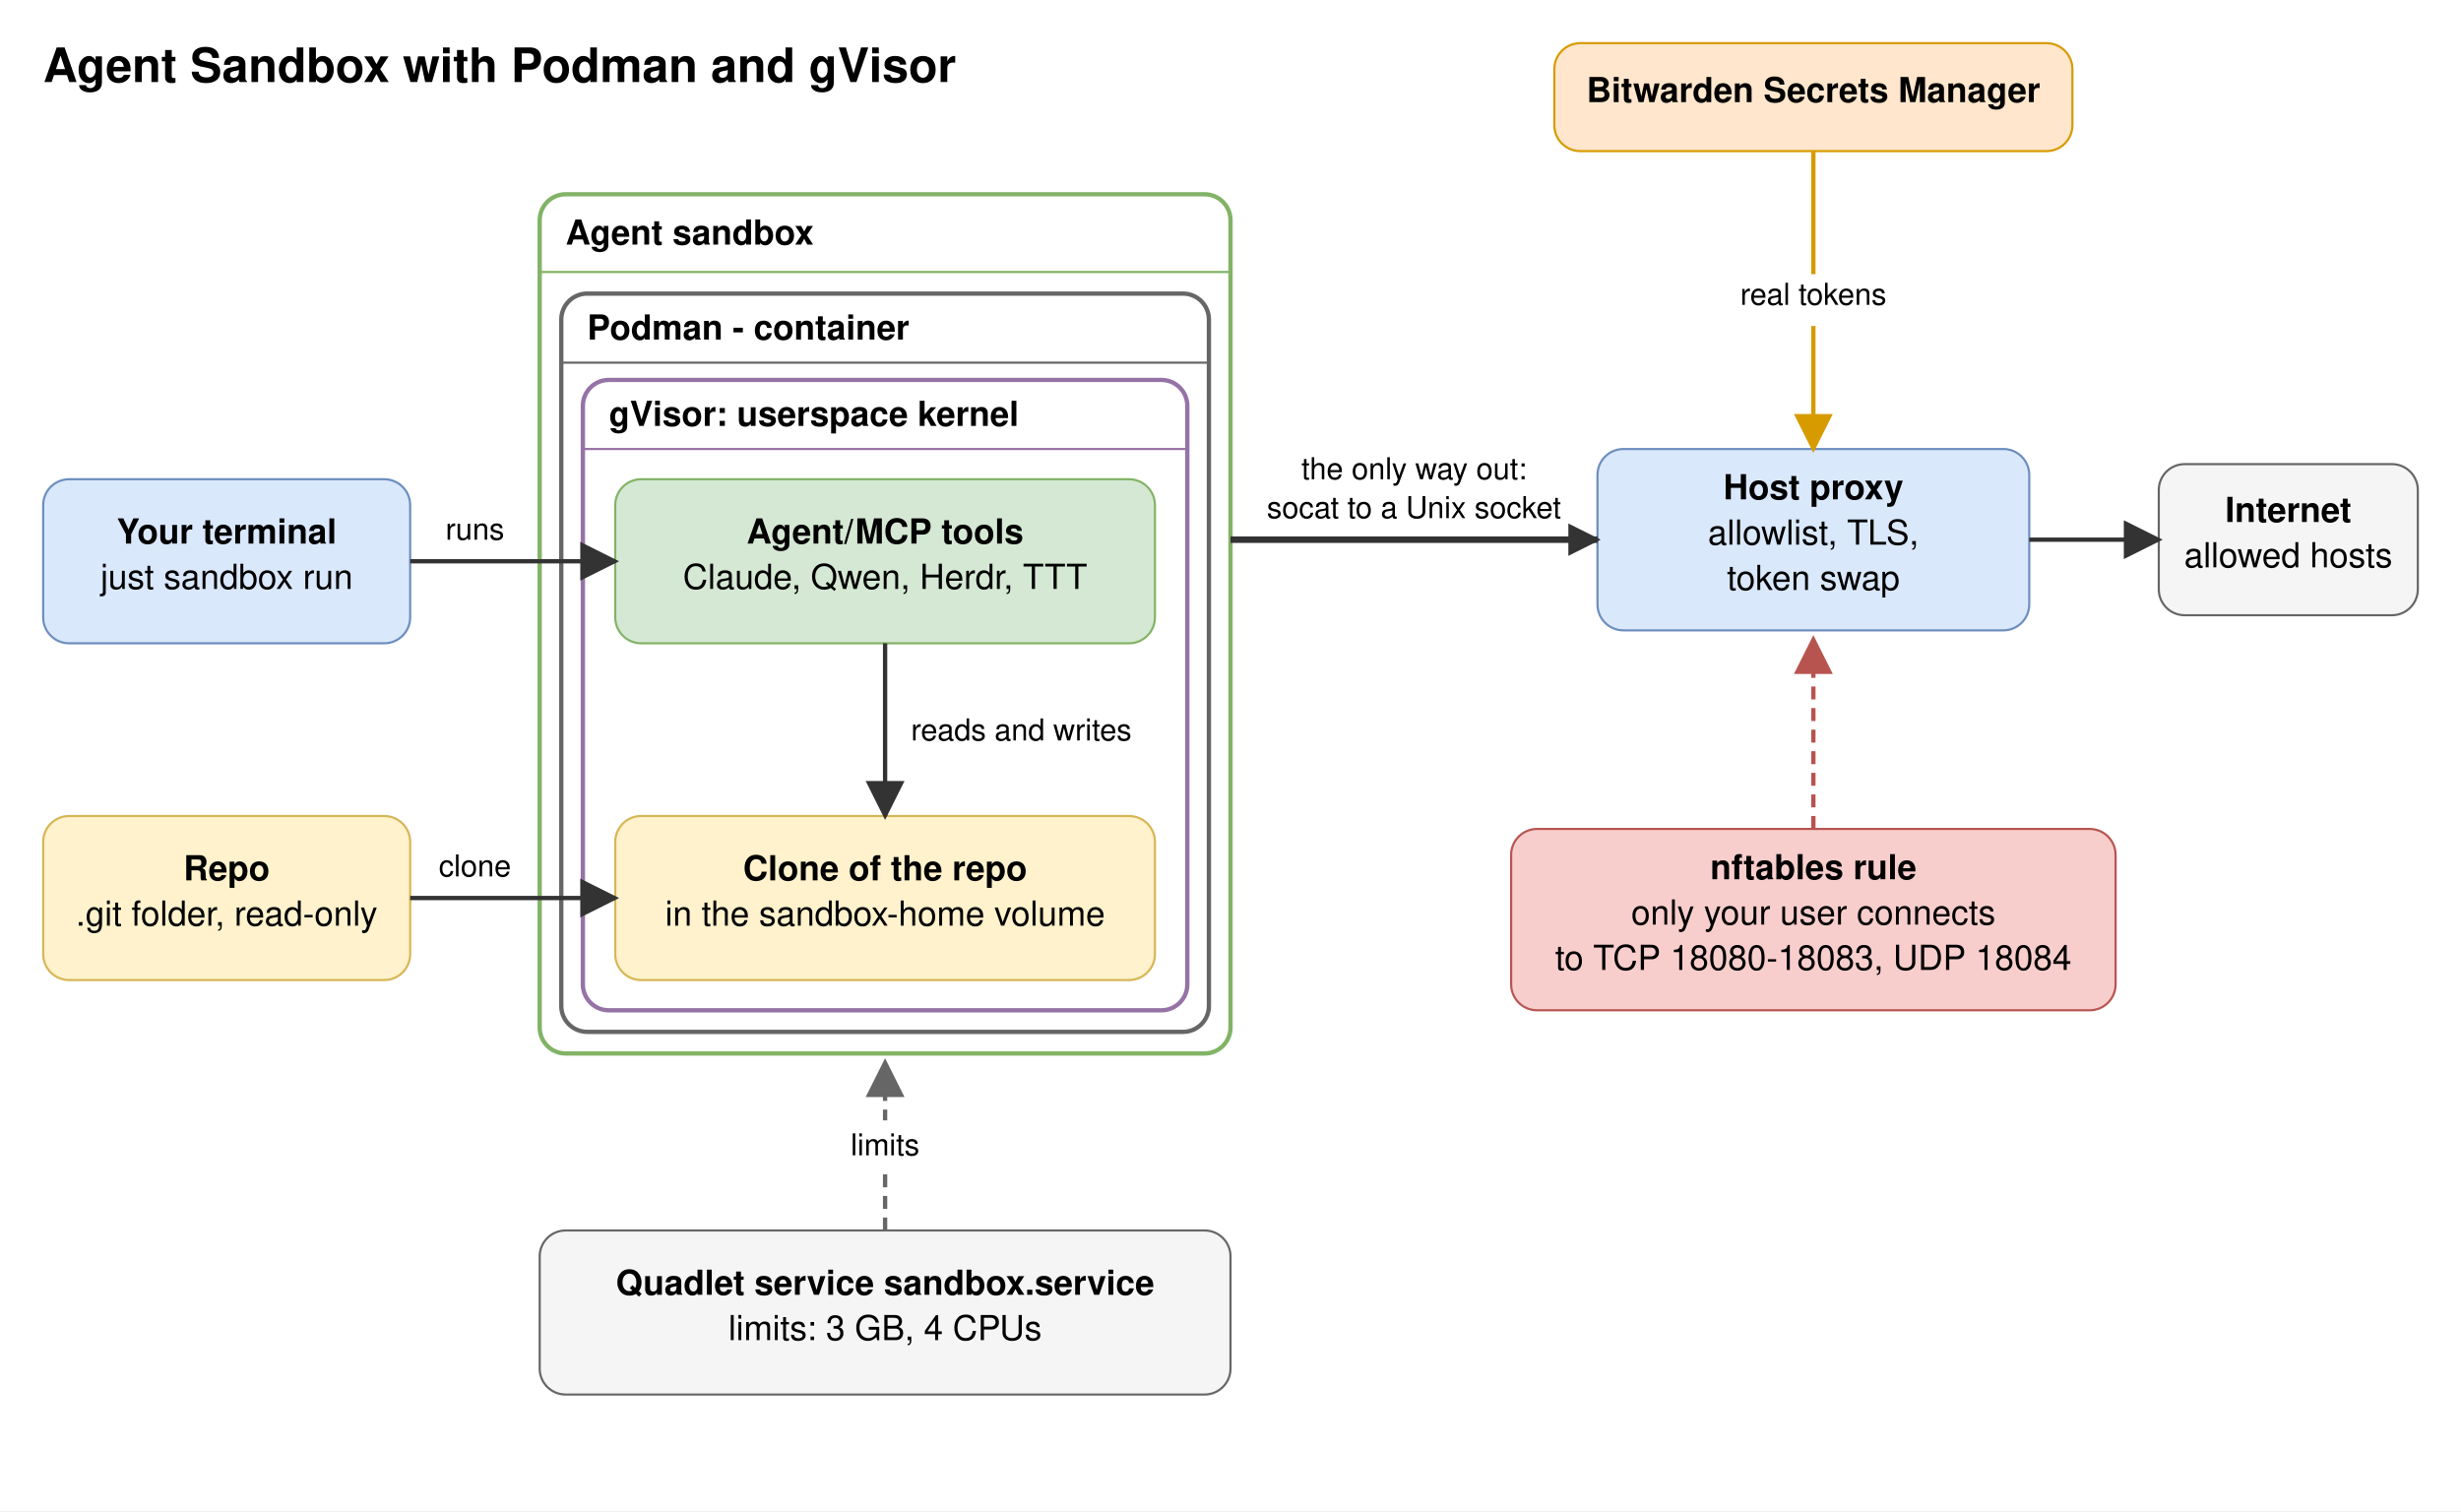
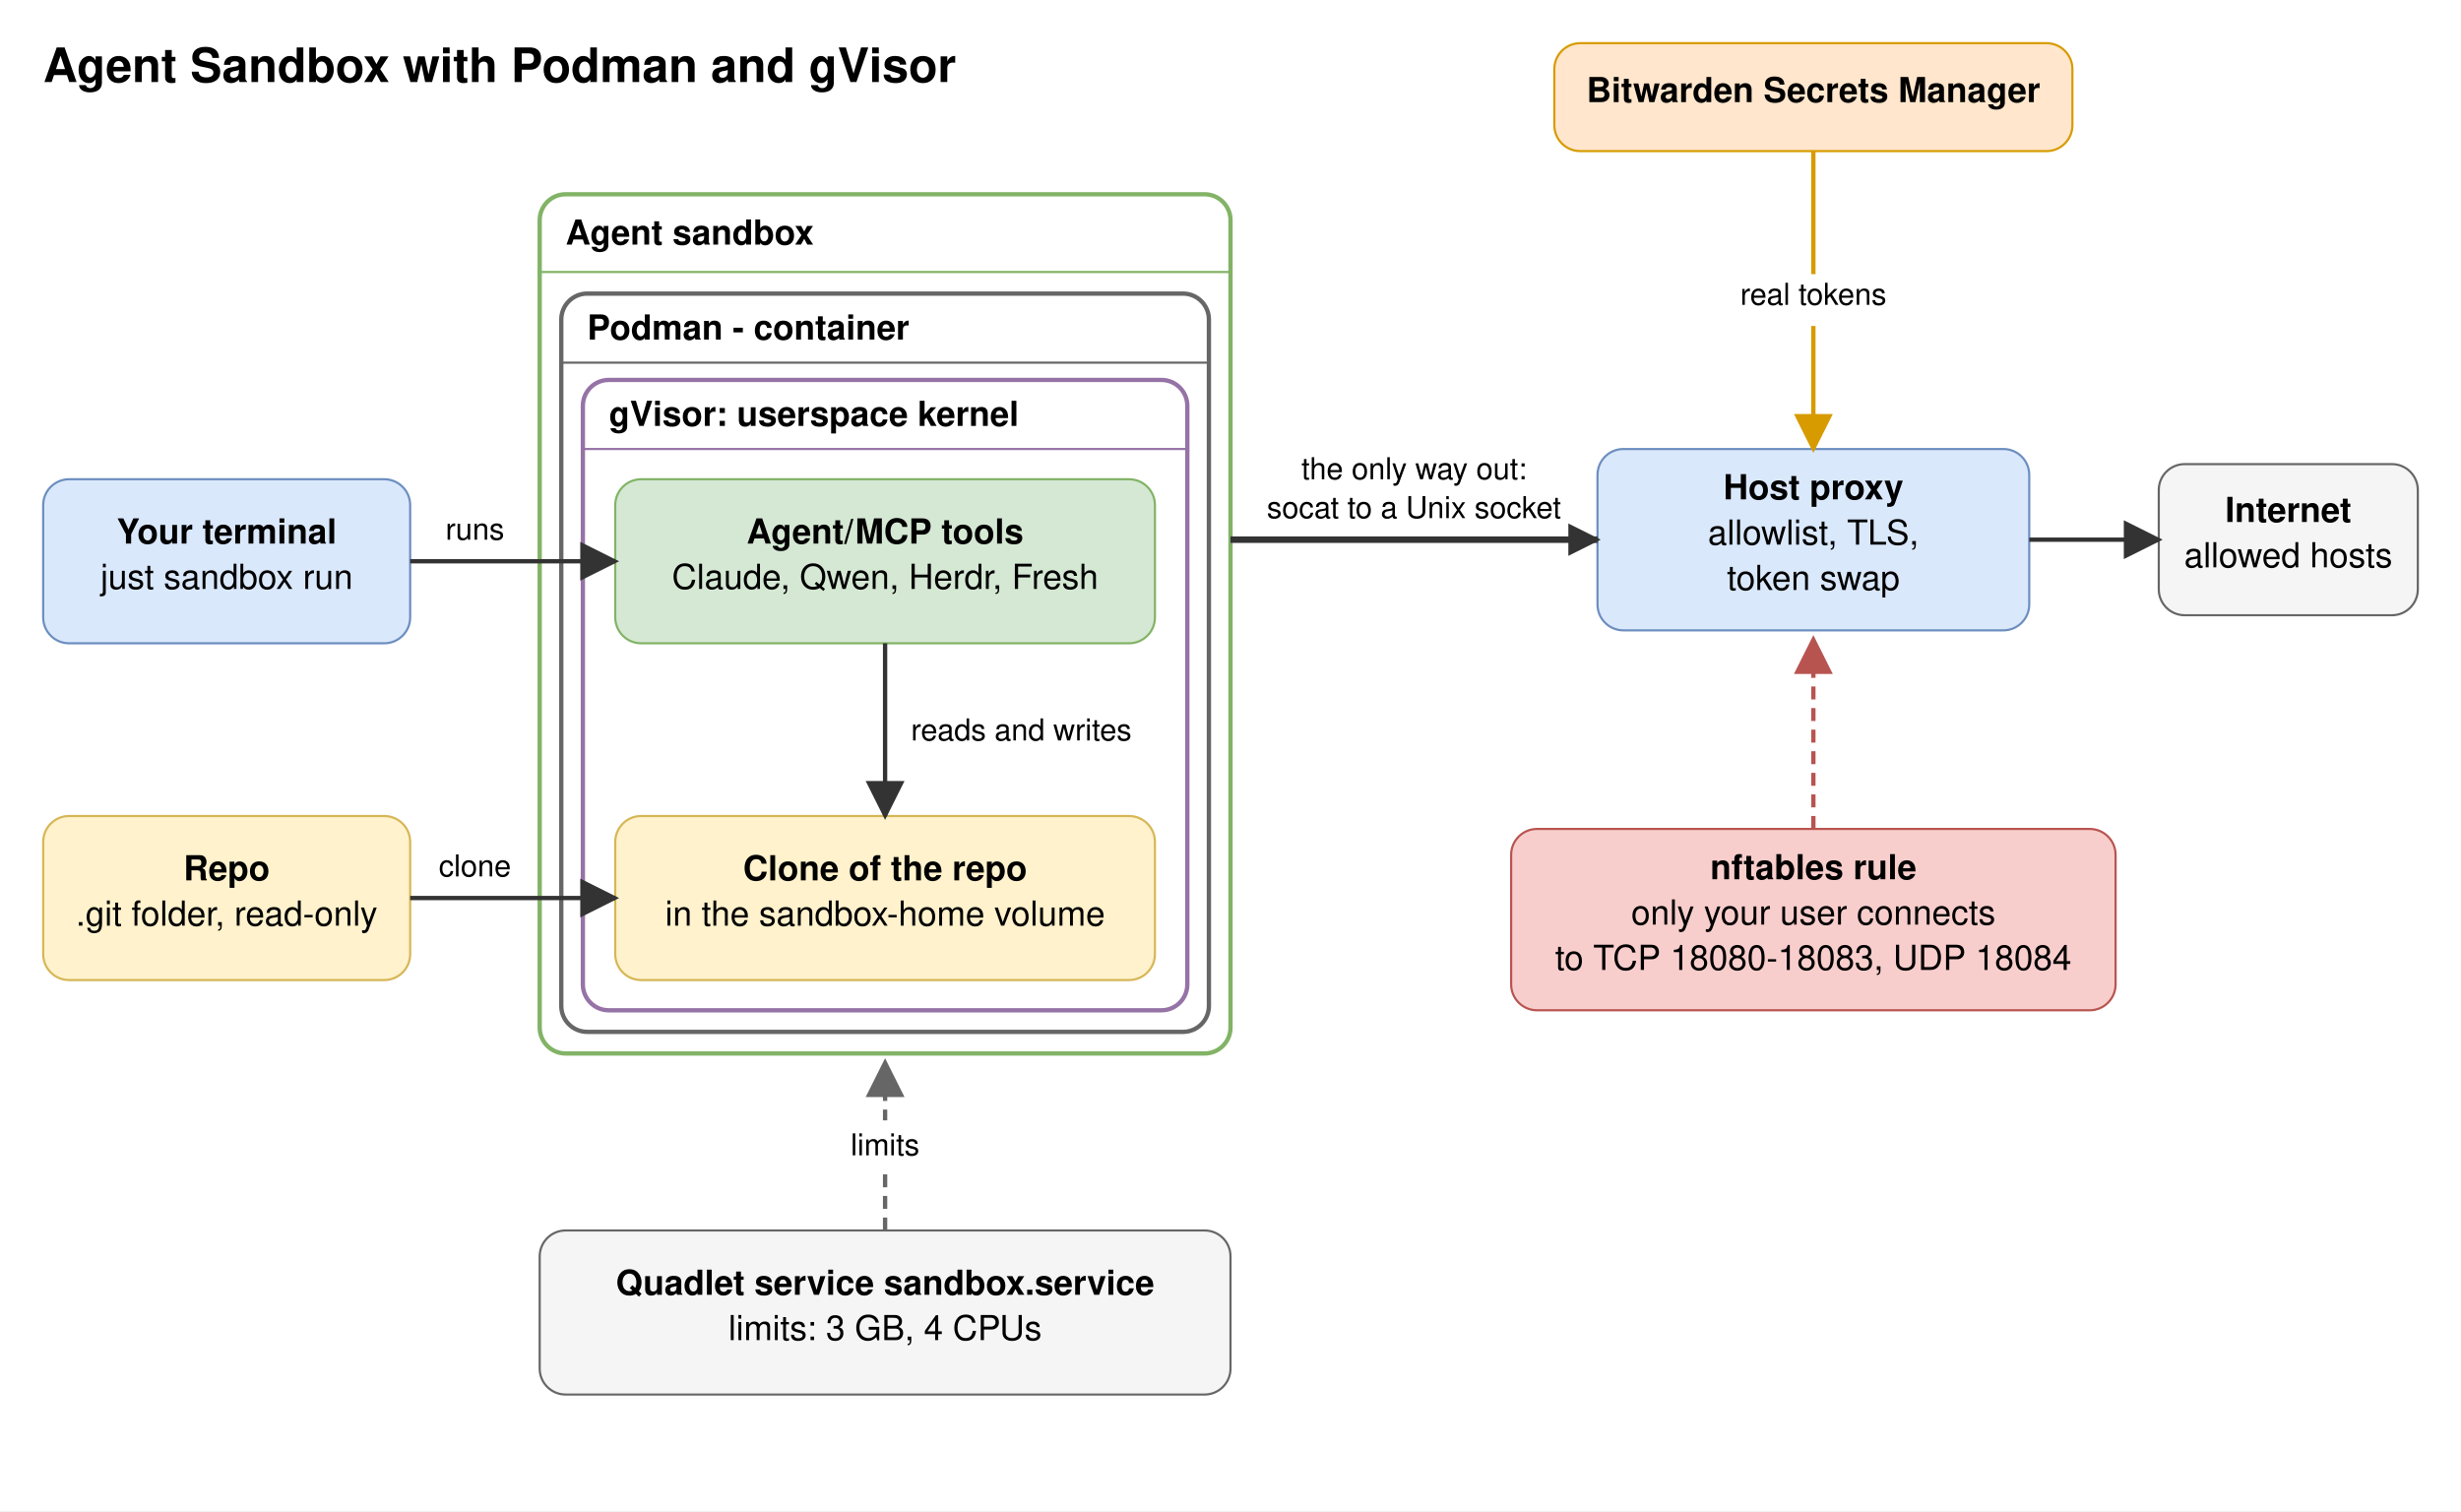
<svg xmlns="http://www.w3.org/2000/svg" version="1.1" width="1140" height="700" viewBox="0 0 1140 700" font-family="Helvetica, Arial, sans-serif">
  <defs>
    <marker id="a" viewBox="0 0 10 10" refX="9" refY="5" markerWidth="9" markerHeight="9" orient="auto">
      <path d="M0,0 L10,5 L0,10 z" fill="#333333" />
    </marker>
    <marker id="b" viewBox="0 0 10 10" refX="9" refY="5" markerWidth="5" markerHeight="5" orient="auto">
      <path d="M0,0 L10,5 L0,10 z" fill="#333333" />
    </marker>
    <marker id="o" viewBox="0 0 10 10" refX="9" refY="5" markerWidth="9" markerHeight="9" orient="auto">
      <path d="M0,0 L10,5 L0,10 z" fill="#d79b00" />
    </marker>
    <marker id="r" viewBox="0 0 10 10" refX="9" refY="5" markerWidth="9" markerHeight="9" orient="auto">
      <path d="M0,0 L10,5 L0,10 z" fill="#b85450" />
    </marker>
    <marker id="g" viewBox="0 0 10 10" refX="9" refY="5" markerWidth="9" markerHeight="9" orient="auto">
      <path d="M0,0 L10,5 L0,10 z" fill="#666666" />
    </marker>
  </defs>
  <rect x="0" y="0" width="1140" height="700" fill="#ffffff" />
  <text x="20" y="38" font-size="22" font-weight="bold" fill="#000000">Agent Sandbox with Podman and gVisor</text>
  <rect x="720" y="20" width="240" height="50" rx="12" fill="#ffe6cc" stroke="#d79b00" stroke-width="1" />
  <g font-size="16" text-anchor="middle" fill="#000000" font-weight="bold">
    <text x="840.0" y="47.3">Bitwarden Secrets Manager</text>
  </g>
  <rect x="20" y="222" width="170" height="76" rx="12" fill="#dae8fc" stroke="#6c8ebf" stroke-width="1" />
  <g font-size="16" text-anchor="middle" fill="#000000">
    <text x="105.0" y="251.8" font-weight="bold">Your terminal</text>
    <text x="105.0" y="272.8">just sandbox run</text>
  </g>
  <rect x="20" y="378" width="170" height="76" rx="12" fill="#fff2cc" stroke="#d6b656" stroke-width="1" />
  <g font-size="16" text-anchor="middle" fill="#000000">
    <text x="105.0" y="407.8" font-weight="bold">Repo</text>
    <text x="105.0" y="428.8">.git folder, read-only</text>
  </g>
  <rect x="250" y="90" width="320" height="398" rx="12" fill="#ffffff" stroke="#82b366" stroke-width="2" />
  <line x1="250" y1="126" x2="570" y2="126" stroke="#82b366" stroke-width="1" />
  <g font-size="16" text-anchor="start" fill="#000000" font-weight="bold">
    <text x="262" y="113.3">Agent sandbox</text>
  </g>
  <rect x="260" y="136" width="300" height="342" rx="12" fill="#ffffff" stroke="#666666" stroke-width="2" />
  <line x1="260" y1="168" x2="560" y2="168" stroke="#666666" stroke-width="1" />
  <g font-size="16" text-anchor="start" fill="#000000" font-weight="bold">
    <text x="272" y="157.3">Podman - container</text>
  </g>
  <rect x="270" y="176" width="280" height="292" rx="12" fill="#ffffff" stroke="#9673a6" stroke-width="2" />
  <line x1="270" y1="208" x2="550" y2="208" stroke="#9673a6" stroke-width="1" />
  <g font-size="16" text-anchor="start" fill="#000000" font-weight="bold">
    <text x="282" y="197.3">gVisor: userspace kernel</text>
  </g>
  <rect x="285" y="222" width="250" height="76" rx="12" fill="#d5e8d4" stroke="#82b366" stroke-width="1" />
  <g font-size="16" text-anchor="middle" fill="#000000">
    <text x="410.0" y="251.8" font-weight="bold">Agent/MCP tools</text>
-     <text x="410.0" y="272.8">Claude, Qwen, Herdr, TTT</text>
+     <text x="410.0" y="272.8">Claude, Qwen, Herdr, Fresh</text>
  </g>
  <rect x="285" y="378" width="250" height="76" rx="12" fill="#fff2cc" stroke="#d6b656" stroke-width="1" />
  <g font-size="16" text-anchor="middle" fill="#000000">
    <text x="410.0" y="407.8" font-weight="bold">Clone of the repo</text>
    <text x="410.0" y="428.8">in the sandbox-home volume</text>
  </g>
  <rect x="250" y="570" width="320" height="76" rx="12" fill="#f5f5f5" stroke="#666666" stroke-width="1" />
  <g font-size="16" text-anchor="middle" fill="#000000">
    <text x="410.0" y="599.8" font-weight="bold">Quadlet service sandbox.service</text>
    <text x="410.0" y="620.8">limits: 3 GB, 4 CPUs</text>
  </g>
  <rect x="740" y="208" width="200" height="84" rx="12" fill="#dae8fc" stroke="#6c8ebf" stroke-width="1" />
  <g font-size="16" text-anchor="middle" fill="#000000">
    <text x="840.0" y="231.3" font-weight="bold">Host proxy</text>
    <text x="840.0" y="252.3">allowlist, TLS,</text>
    <text x="840.0" y="273.3">token swap</text>
  </g>
  <rect x="700" y="384" width="280" height="84" rx="12" fill="#f8cecc" stroke="#b85450" stroke-width="1" />
  <g font-size="16" text-anchor="middle" fill="#000000">
    <text x="840.0" y="407.3" font-weight="bold">nftables rule</text>
    <text x="840.0" y="428.3">only your user connects</text>
    <text x="840.0" y="449.3">to TCP 18080-18083, UDP 18084</text>
  </g>
  <rect x="1000" y="215" width="120" height="70" rx="12" fill="#f5f5f5" stroke="#666666" stroke-width="1" />
  <g font-size="16" text-anchor="middle" fill="#000000">
    <text x="1060.0" y="241.8" font-weight="bold">Internet</text>
    <text x="1060.0" y="262.8">allowed hosts</text>
  </g>
  <path d="M190,260 L285,260" fill="none" stroke="#333333" stroke-width="2" marker-end="url(#a)" />
  <path d="M190,416 L285,416" fill="none" stroke="#333333" stroke-width="2" marker-end="url(#a)" />
  <path d="M570,250 L740,250" fill="none" stroke="#333333" stroke-width="3" marker-end="url(#b)" />
  <path d="M940,250 L1000,250" fill="none" stroke="#333333" stroke-width="2" marker-end="url(#a)" />
  <path d="M410,298 L410,378" fill="none" stroke="#333333" stroke-width="2" marker-end="url(#a)" />
  <path d="M840,70 L840,208" fill="none" stroke="#d79b00" stroke-width="2" marker-end="url(#o)" />
  <path d="M840,384 L840,296" fill="none" stroke="#b85450" stroke-width="2" stroke-dasharray="6,4" marker-end="url(#r)" />
  <path d="M410,570 L410,492" fill="none" stroke="#666666" stroke-width="2" stroke-dasharray="6,4" marker-end="url(#g)" />
  <text x="220.0" y="250.0" font-size="14" text-anchor="middle" fill="#000000">runs</text>
  <text x="220.0" y="406.0" font-size="14" text-anchor="middle" fill="#000000">clone</text>
  <text x="655.0" y="222.0" font-size="14" text-anchor="middle" fill="#000000">the only way out:</text>
  <text x="655.0" y="240.0" font-size="14" text-anchor="middle" fill="#000000">socat to a Unix socket</text>
  <text x="422.0" y="343.0" font-size="14" text-anchor="start" fill="#000000">reads and writes</text>
  <rect x="791.2" y="127.0" width="97.6" height="24" fill="#ffffff" />
  <g font-size="14" text-anchor="middle" fill="#000000">
    <text x="840.0" y="141.2">real tokens</text>
  </g>
  <rect x="374.0" y="519.0" width="72.0" height="24" fill="#ffffff" />
  <g font-size="14" text-anchor="middle" fill="#000000">
    <text x="410.0" y="535.2">limits</text>
  </g>
</svg>
